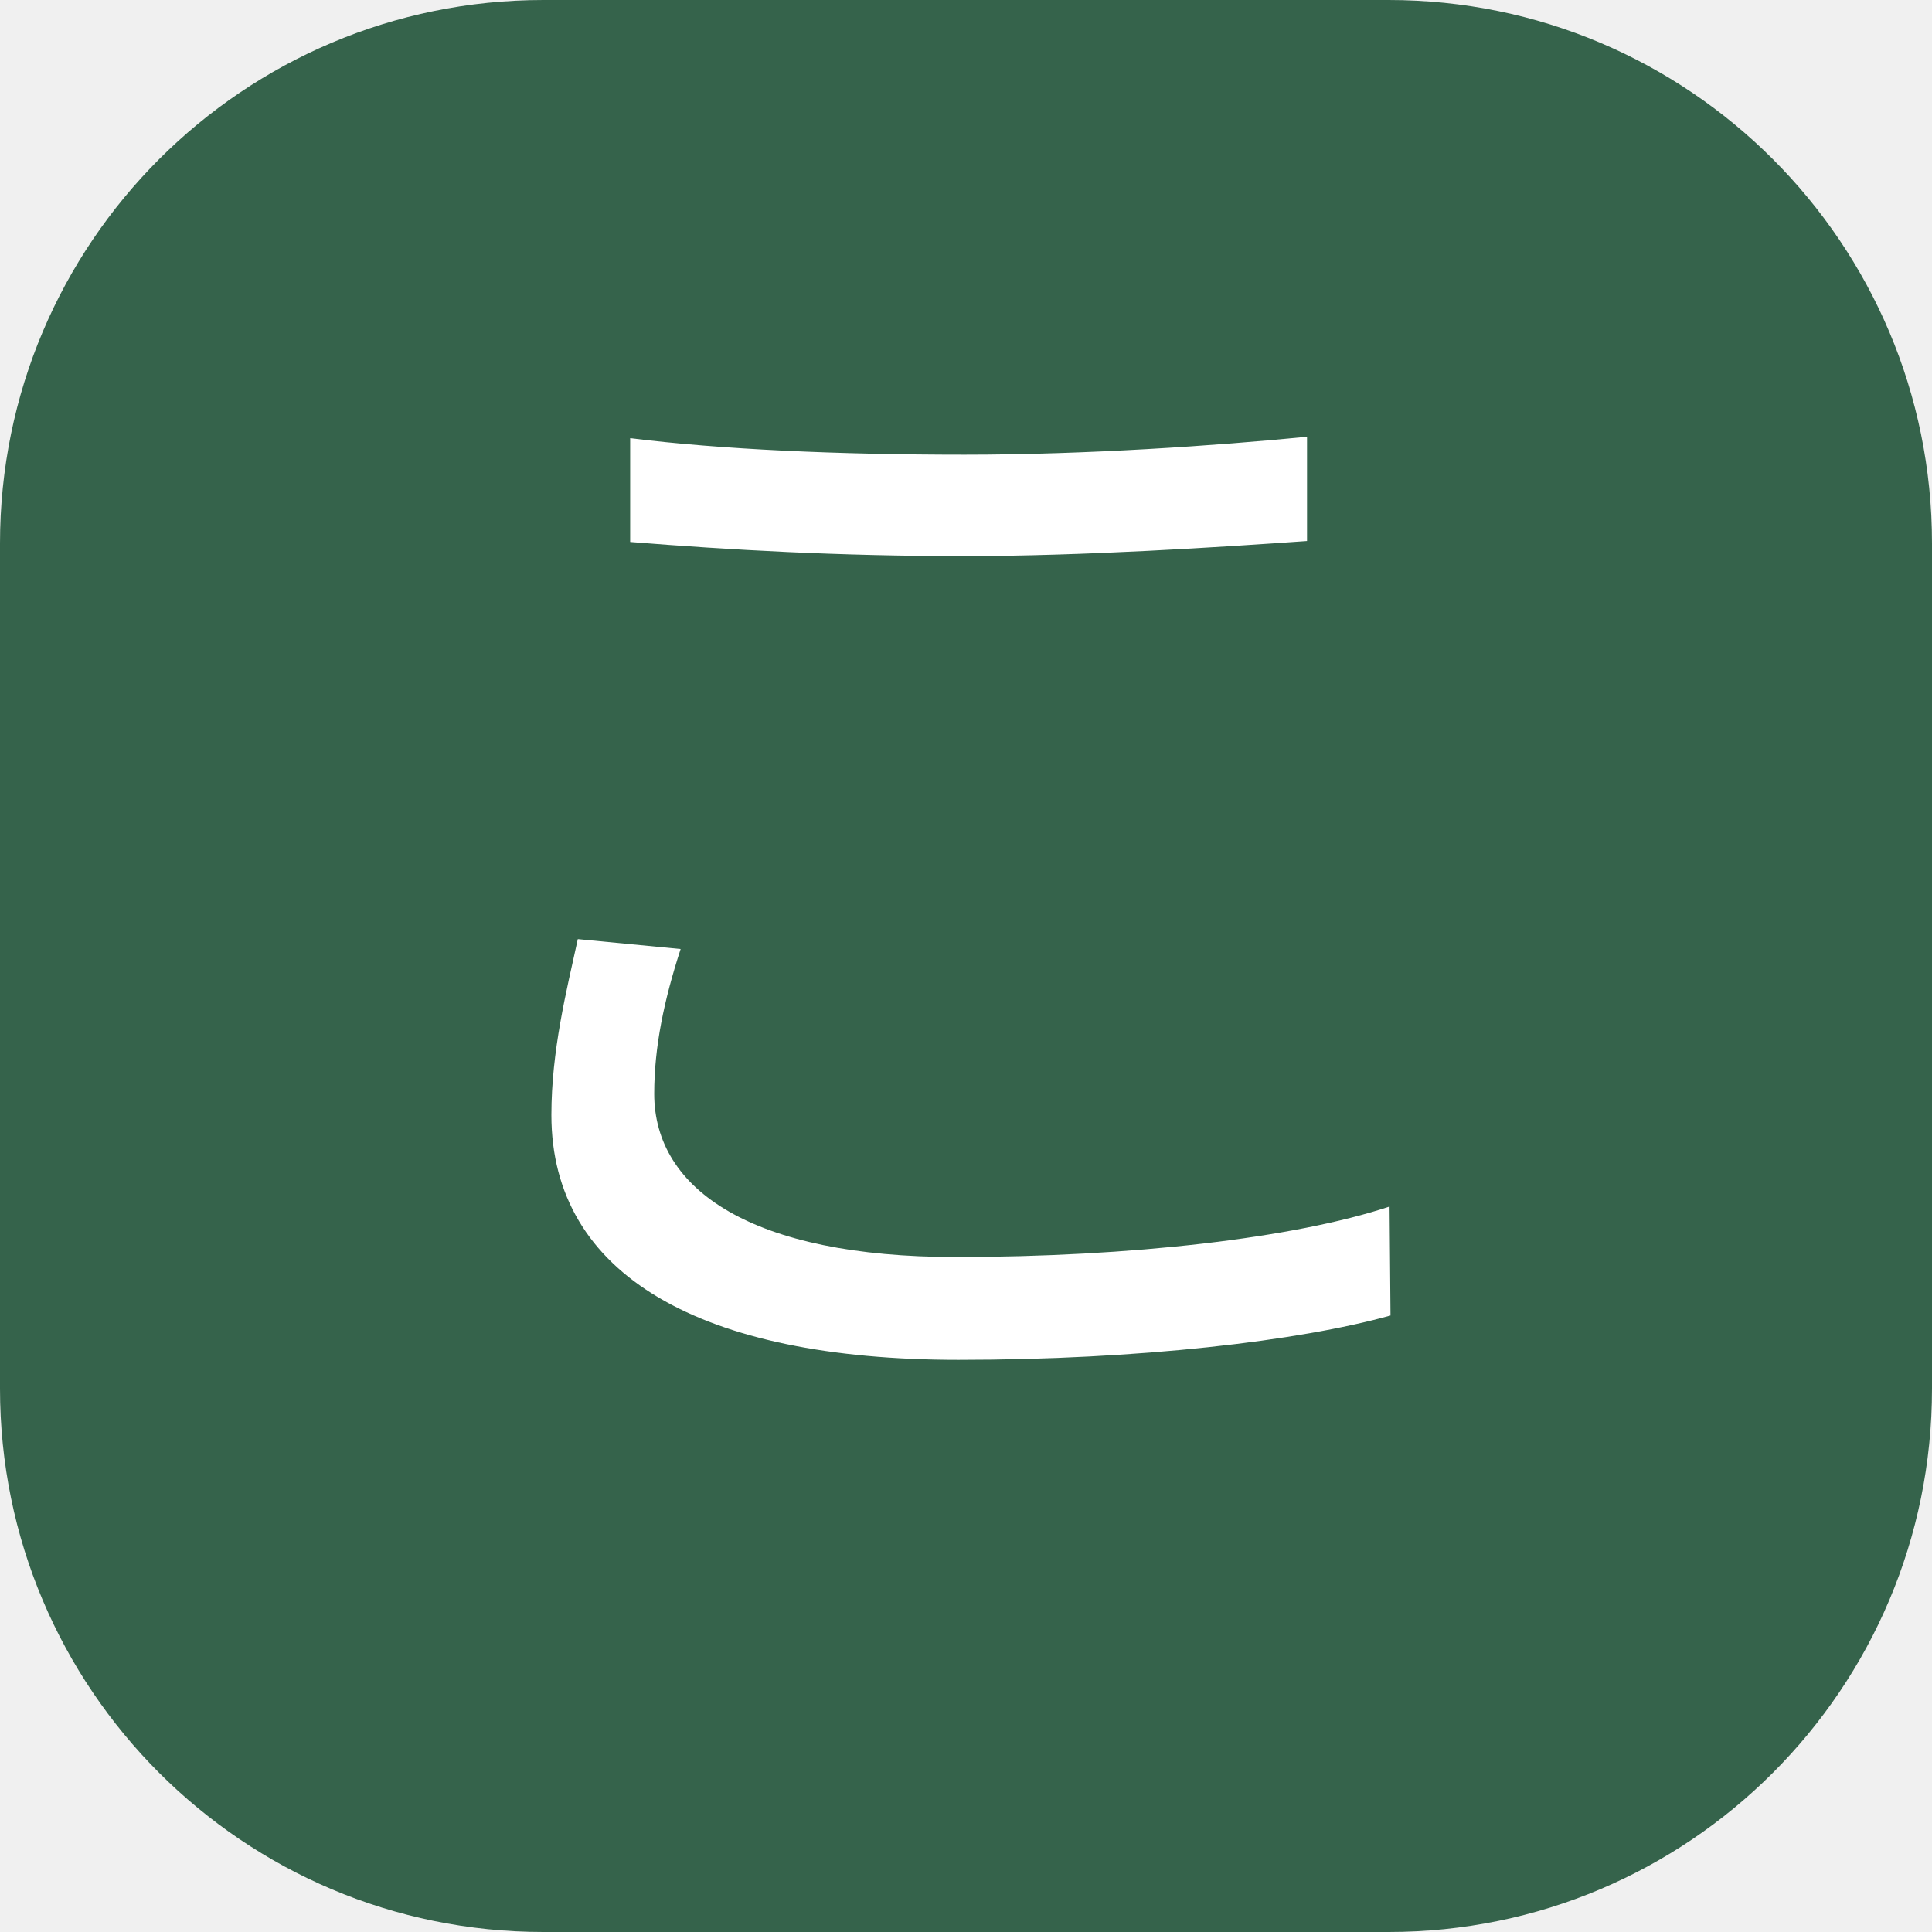
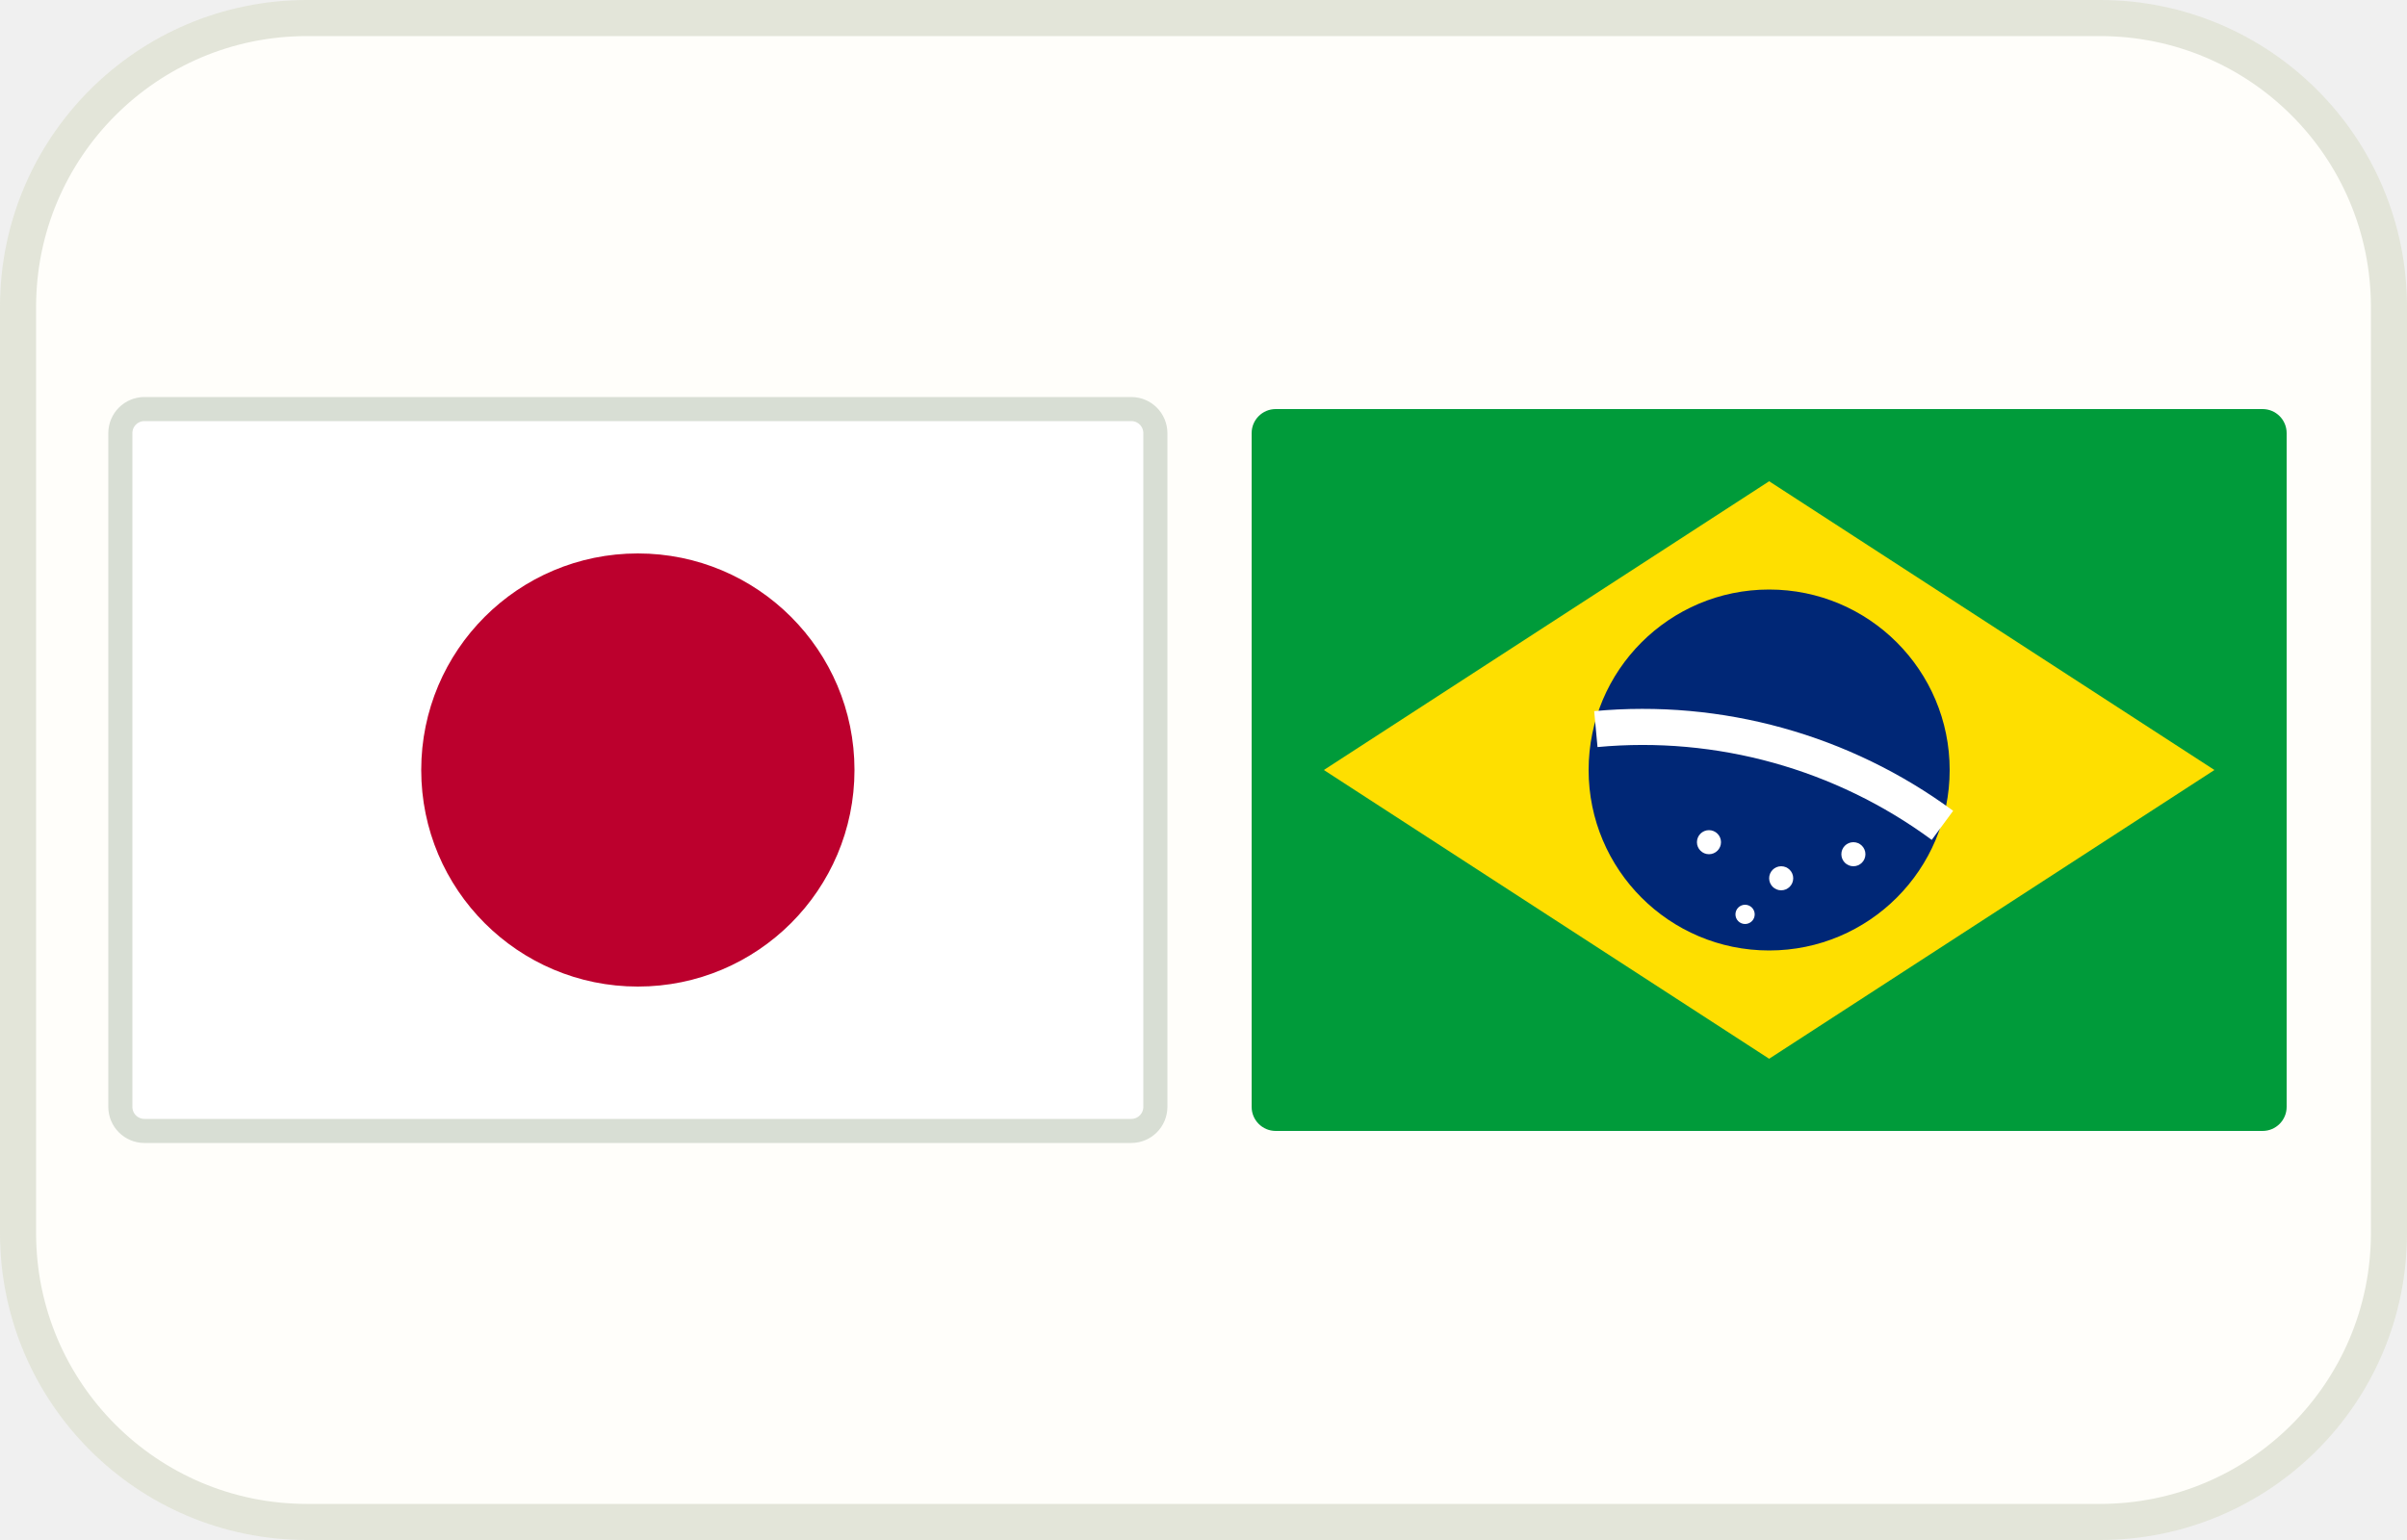
- <svg xmlns="http://www.w3.org/2000/svg" viewBox="0 0 64 64">
-   <rect width="64" height="64" rx="18" fill="#35634b" />
-   <text x="32" y="44" text-anchor="middle" font-family="sans-serif" font-size="42" fill="#fff">こ</text>
+ <svg xmlns="http://www.w3.org/2000/svg" viewBox="0 0 100 64">
+   <rect x=".75" y=".75" width="98.5" height="62.5" rx="12" fill="#fffefa" stroke="#e3e5d9" stroke-width="1.5" />
+   <rect x="5" y="17" width="43" height="30" rx="1" fill="#fff" stroke="#d8ded4" />
+   <circle cx="26.5" cy="32" r="9" fill="#bc002d" />
+   <rect x="52" y="17" width="43" height="30" rx="1" fill="#009b3a" />
+   <path d="M73.5 20 92 32 73.5 44 55 32Z" fill="#fedf00" />
+   <circle cx="73.5" cy="32" r="7.5" fill="#002776" />
+   <path d="M66.3 30.3a21 21 0 0 1 14.4 4" fill="none" stroke="#fff" stroke-width="1.5" />
+   <g fill="#fff">
+     <circle cx="71" cy="35" r=".5" />
+     <circle cx="74" cy="36.5" r=".5" />
+     <circle cx="77" cy="35.5" r=".5" />
+     <circle cx="72.5" cy="38" r=".4" />
+   </g>
</svg>
